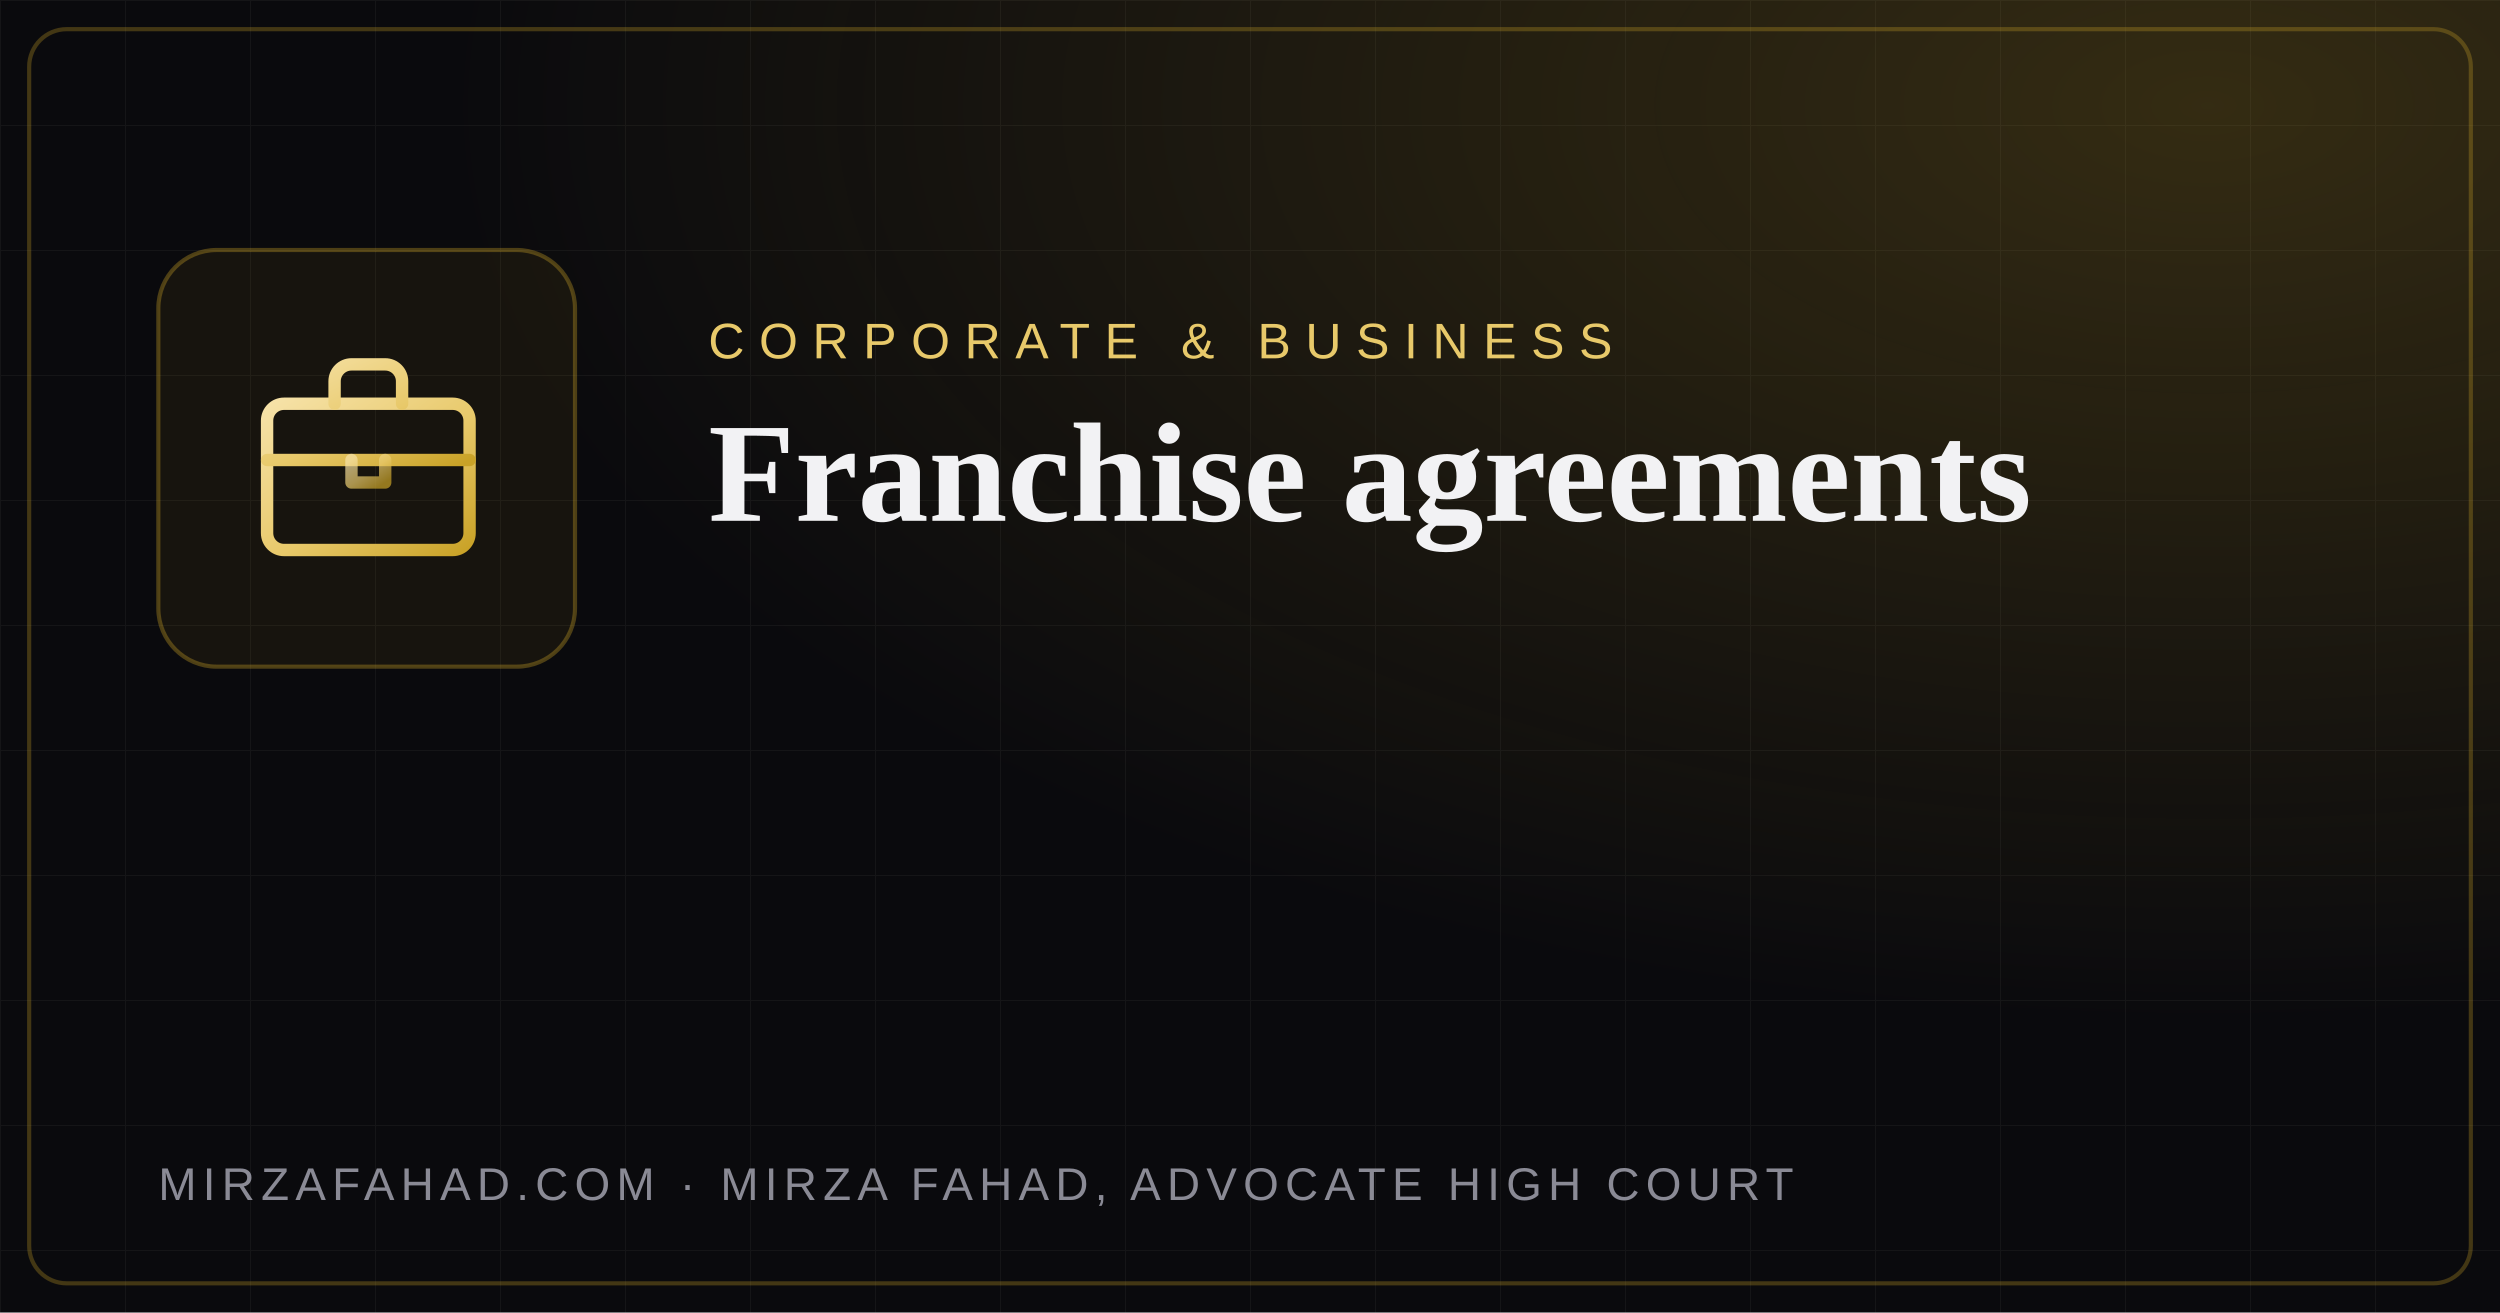
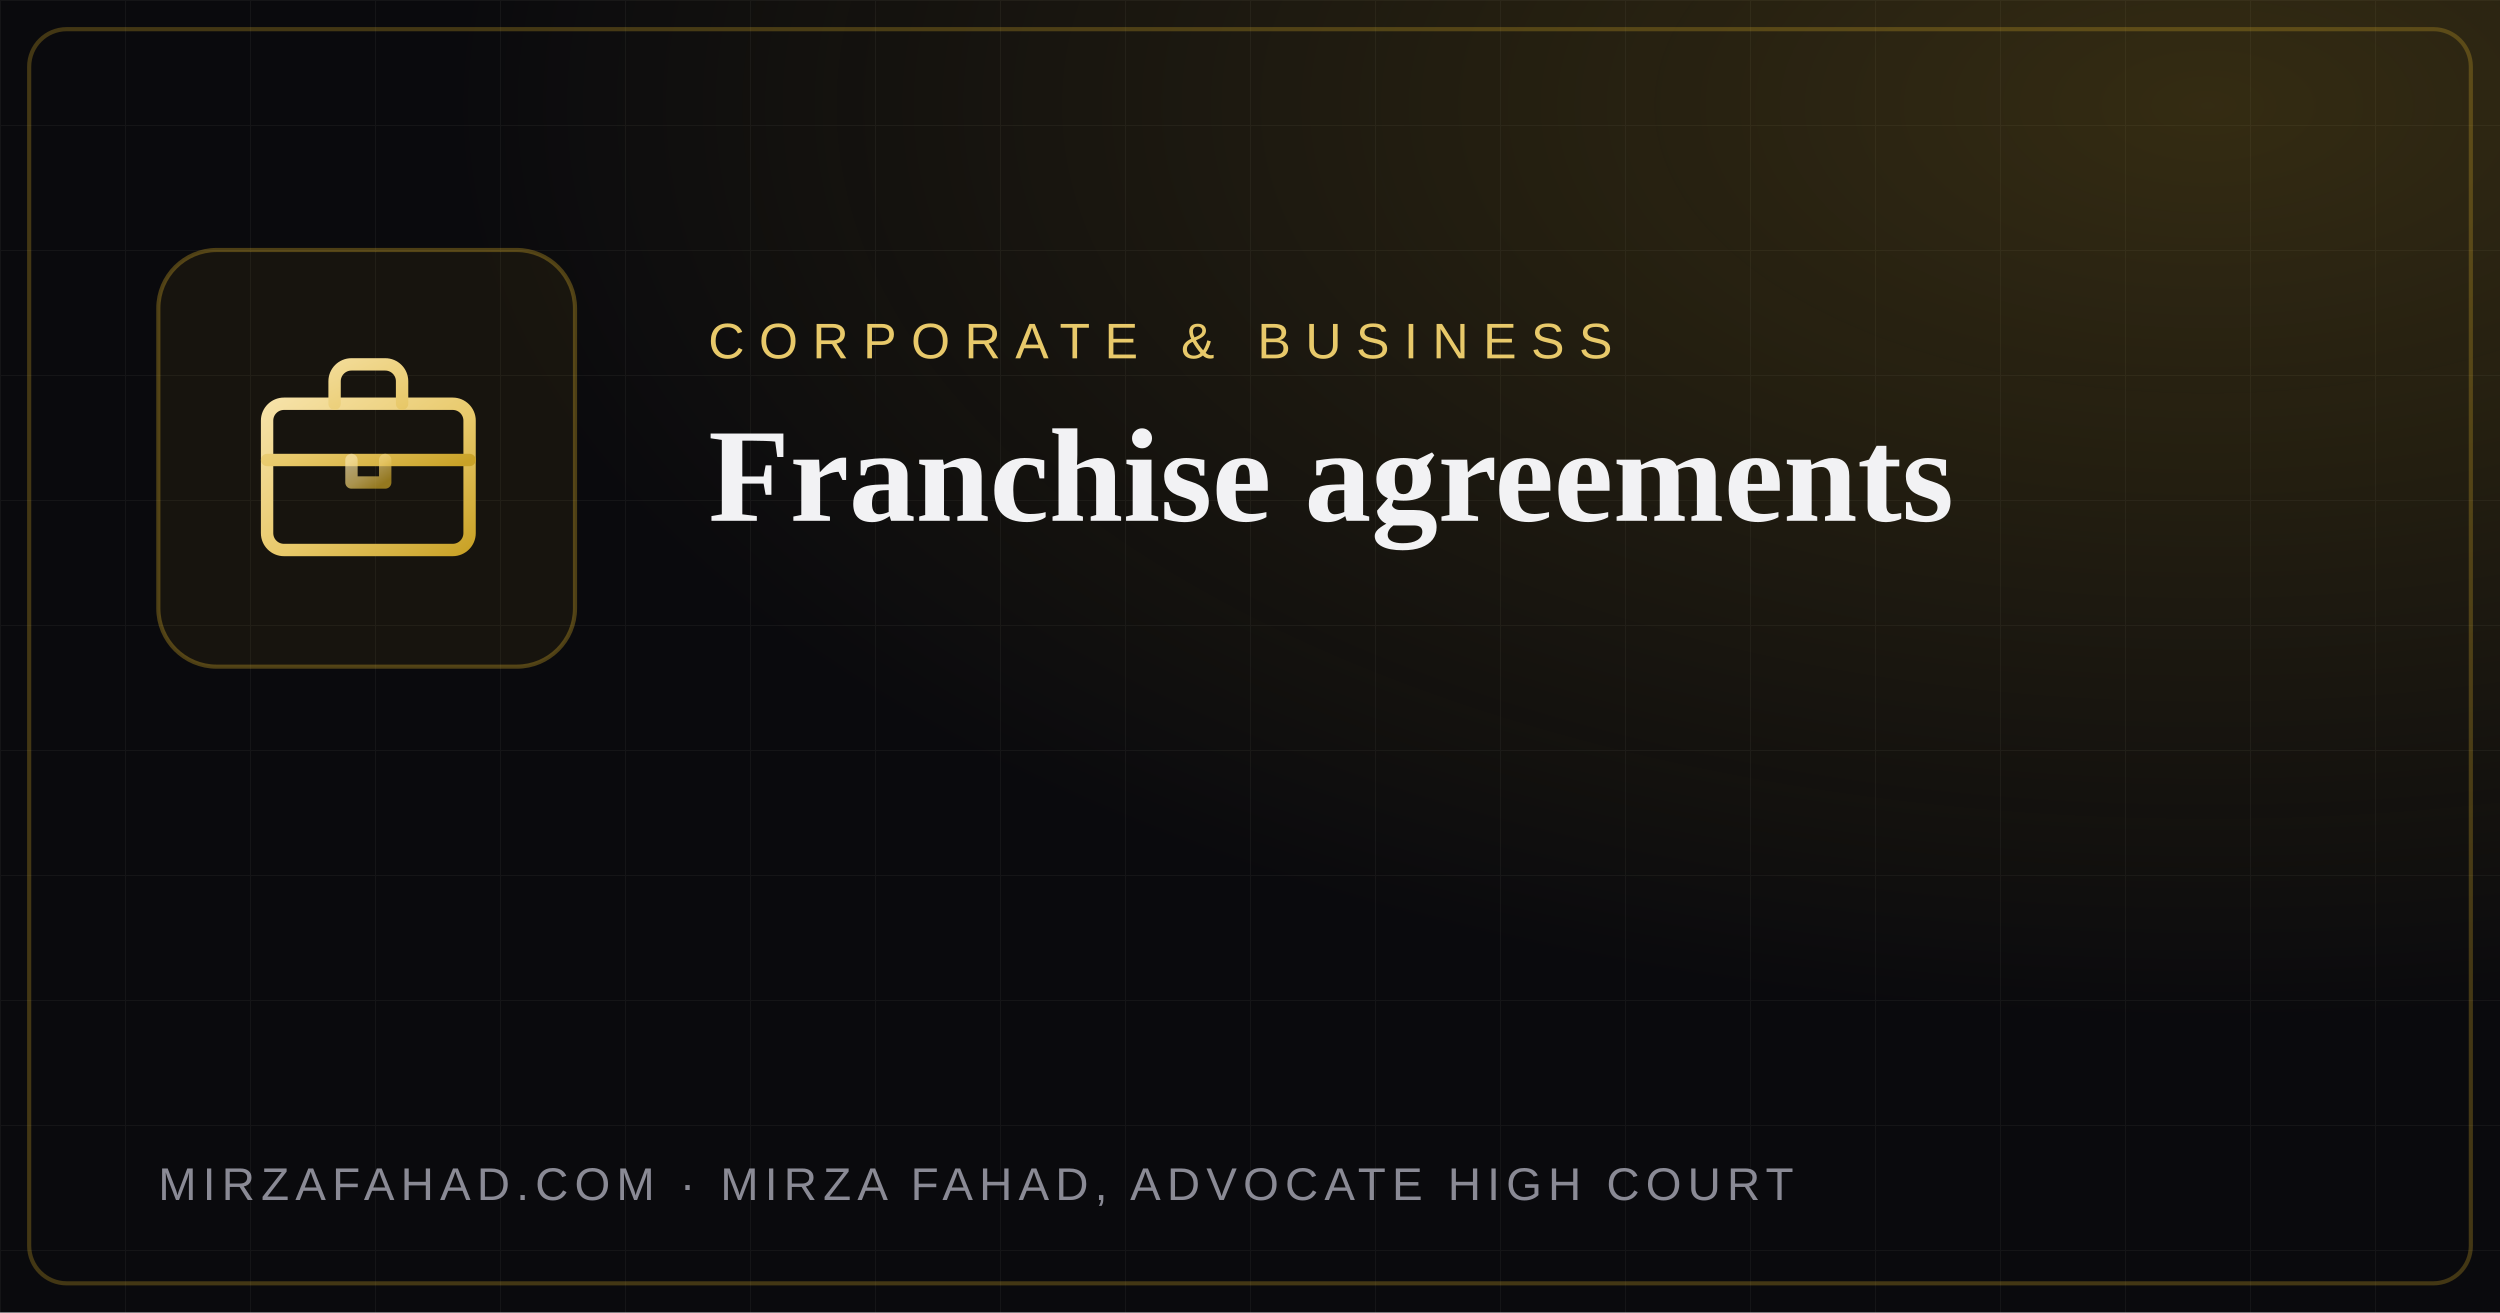
<svg xmlns="http://www.w3.org/2000/svg" viewBox="0 0 1200 630" font-family="Georgia, 'Times New Roman', serif">
  <defs>
    <linearGradient id="gold" x1="0" y1="0" x2="1" y2="1">
      <stop offset="0" stop-color="#f6e2a8" />
      <stop offset=".55" stop-color="#e8c96a" />
      <stop offset="1" stop-color="#c9a227" />
    </linearGradient>
    <radialGradient id="glow" cx="88%" cy="8%" r="70%">
      <stop offset="0" stop-color="#c9a227" stop-opacity=".22" />
      <stop offset="1" stop-color="#c9a227" stop-opacity="0" />
    </radialGradient>
    <pattern id="grid" width="60" height="60" patternUnits="userSpaceOnUse">
      <path d="M60 0H0v60" fill="none" stroke="#ffffff" stroke-opacity=".045" stroke-width="1" />
    </pattern>
  </defs>
  <rect width="1200" height="630" fill="#0a0a0d" />
  <rect width="1200" height="630" fill="url(#grid)" />
  <rect width="1200" height="630" fill="url(#glow)" />
  <rect x="14" y="14" width="1172" height="602" rx="18" fill="none" stroke="#c9a227" stroke-opacity=".3" stroke-width="2" />
  <rect x="76" y="120" width="200" height="200" rx="28" fill="#c9a227" fill-opacity=".07" stroke="#c9a227" stroke-opacity=".35" stroke-width="2" />
  <g transform="translate(112 156) scale(2.7)" fill="none" stroke="url(#gold)" stroke-width="2.2" stroke-linecap="round" stroke-linejoin="round">
    <rect x="6" y="14" width="36" height="26" rx="3" />
    <path d="M18 14v-4a3 3 0 0 1 3-3h6a3 3 0 0 1 3 3v4M6 24h36" />
    <path d="M21 24v4h6v-4" opacity=".7" />
  </g>
  <text x="340" y="172" font-family="Verdana, Arial, sans-serif" font-size="24" letter-spacing="7" fill="#e8c96a">CORPORATE &amp; BUSINESS</text>
-   <text x="340" y="250" font-size="68" font-weight="600" fill="#f2f2f4">Franchise agreements</text>
+   <text x="340" y="250" font-size="64" font-weight="600" fill="#f2f2f4">Franchise agreements</text>
  <path d="M76 500h140" stroke="url(#gold)" stroke-width="3" />
  <text x="76" y="576" font-family="Verdana, Arial, sans-serif" font-size="22" letter-spacing="3" fill="#8a8a95">MIRZAFAHAD.COM · MIRZA FAHAD, ADVOCATE HIGH COURT</text>
</svg>
